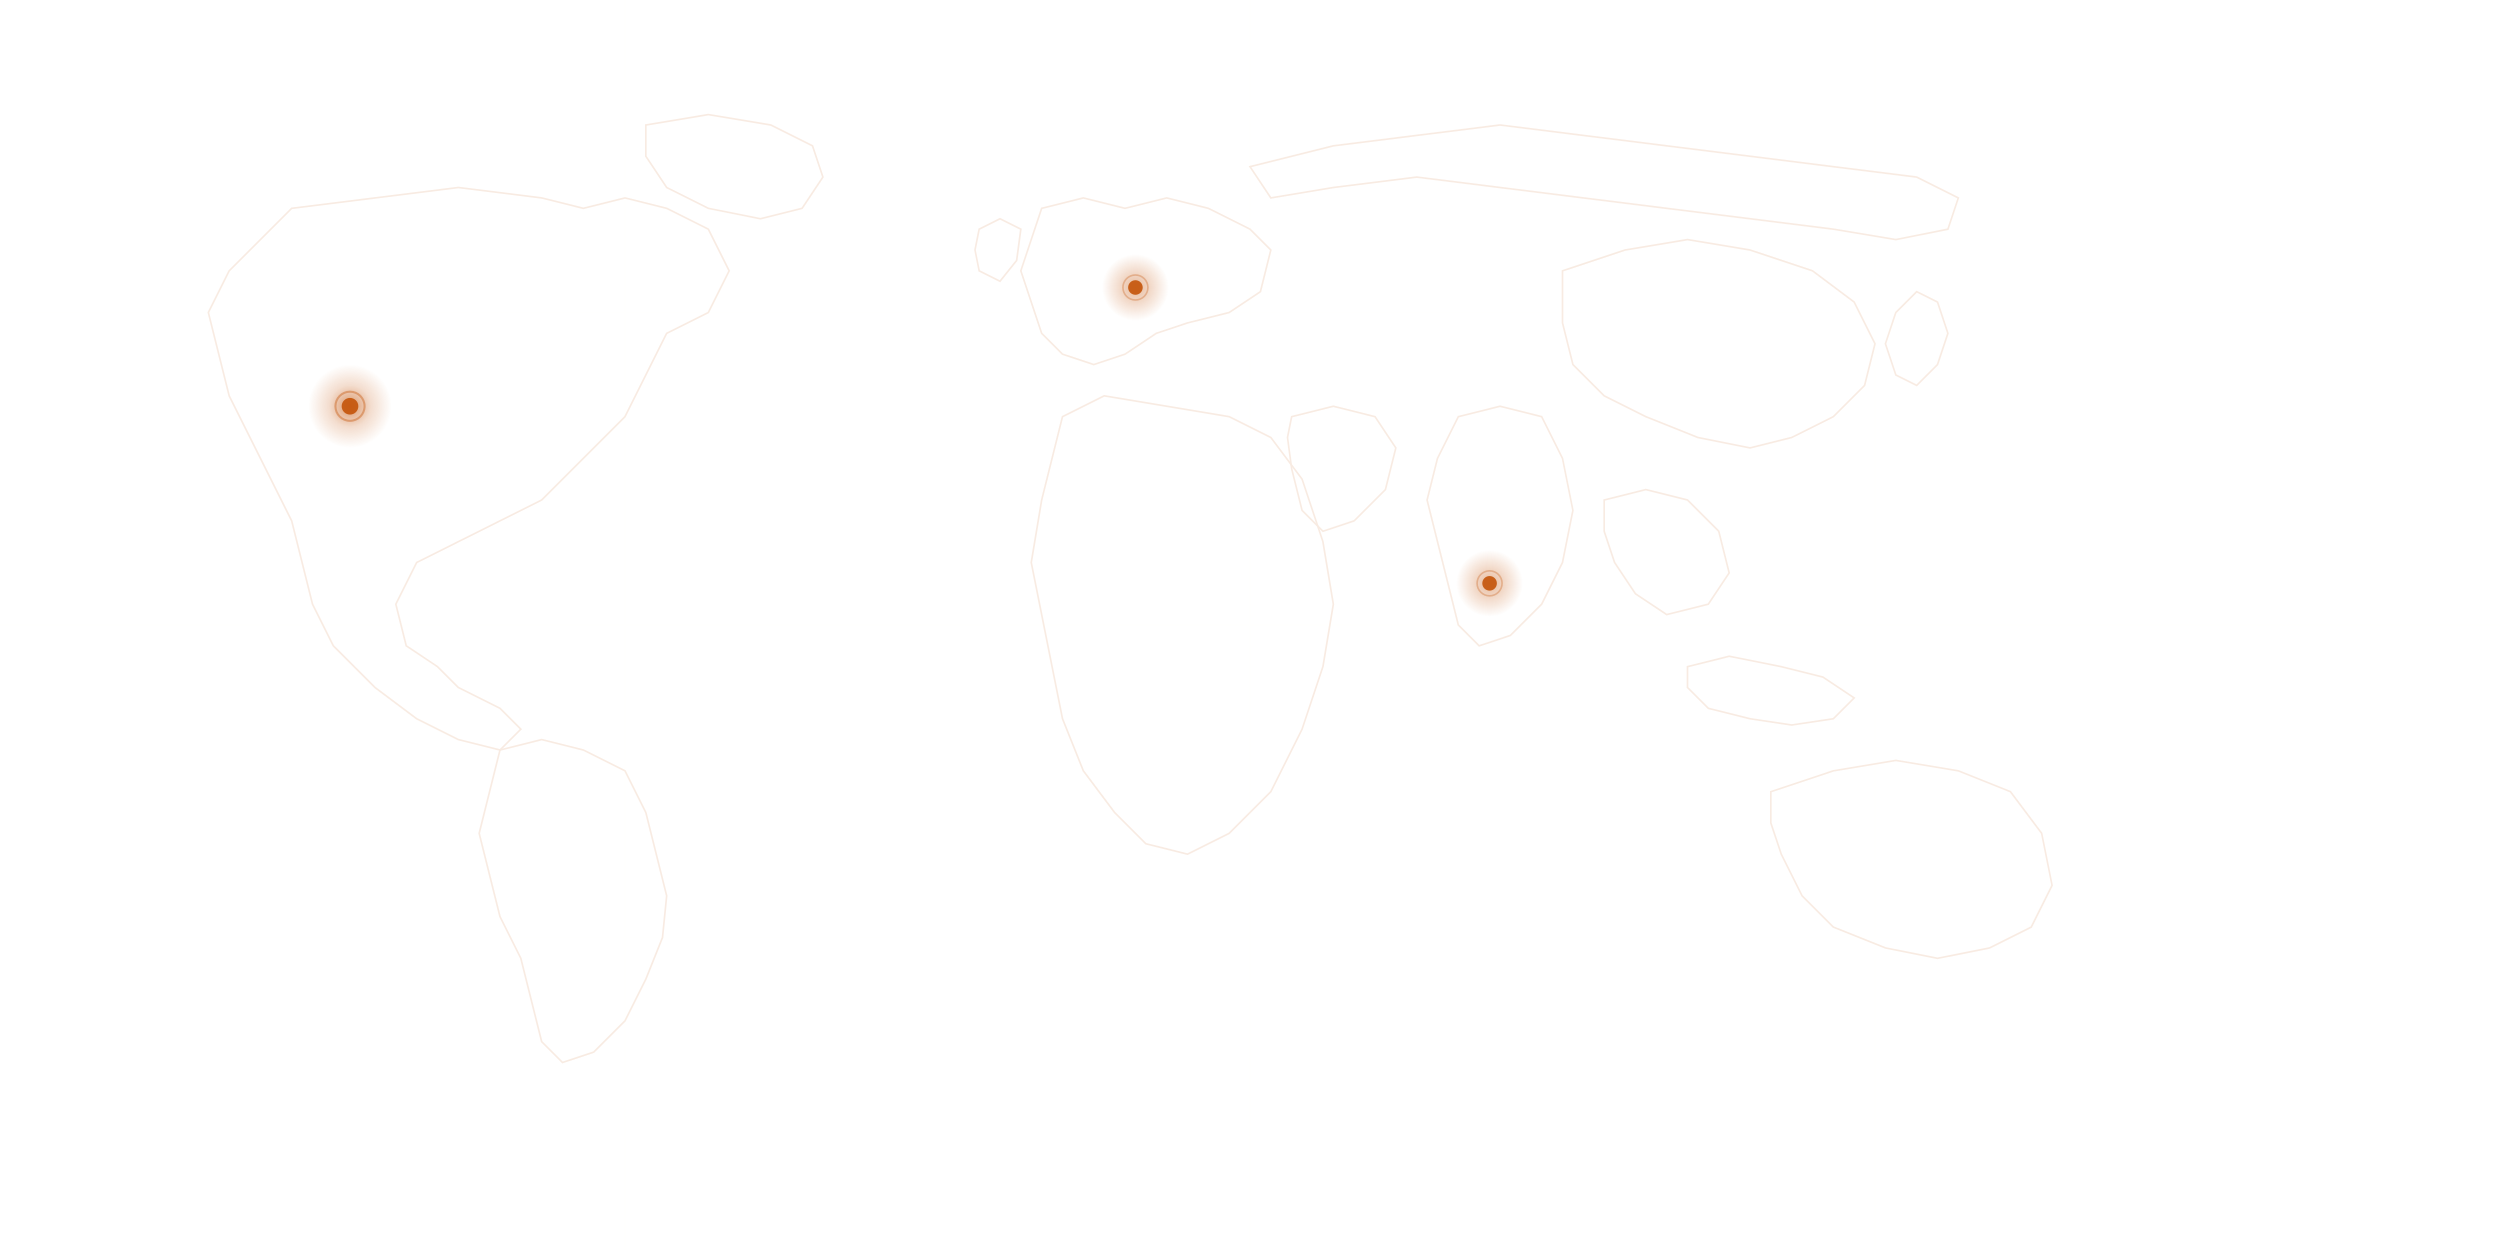
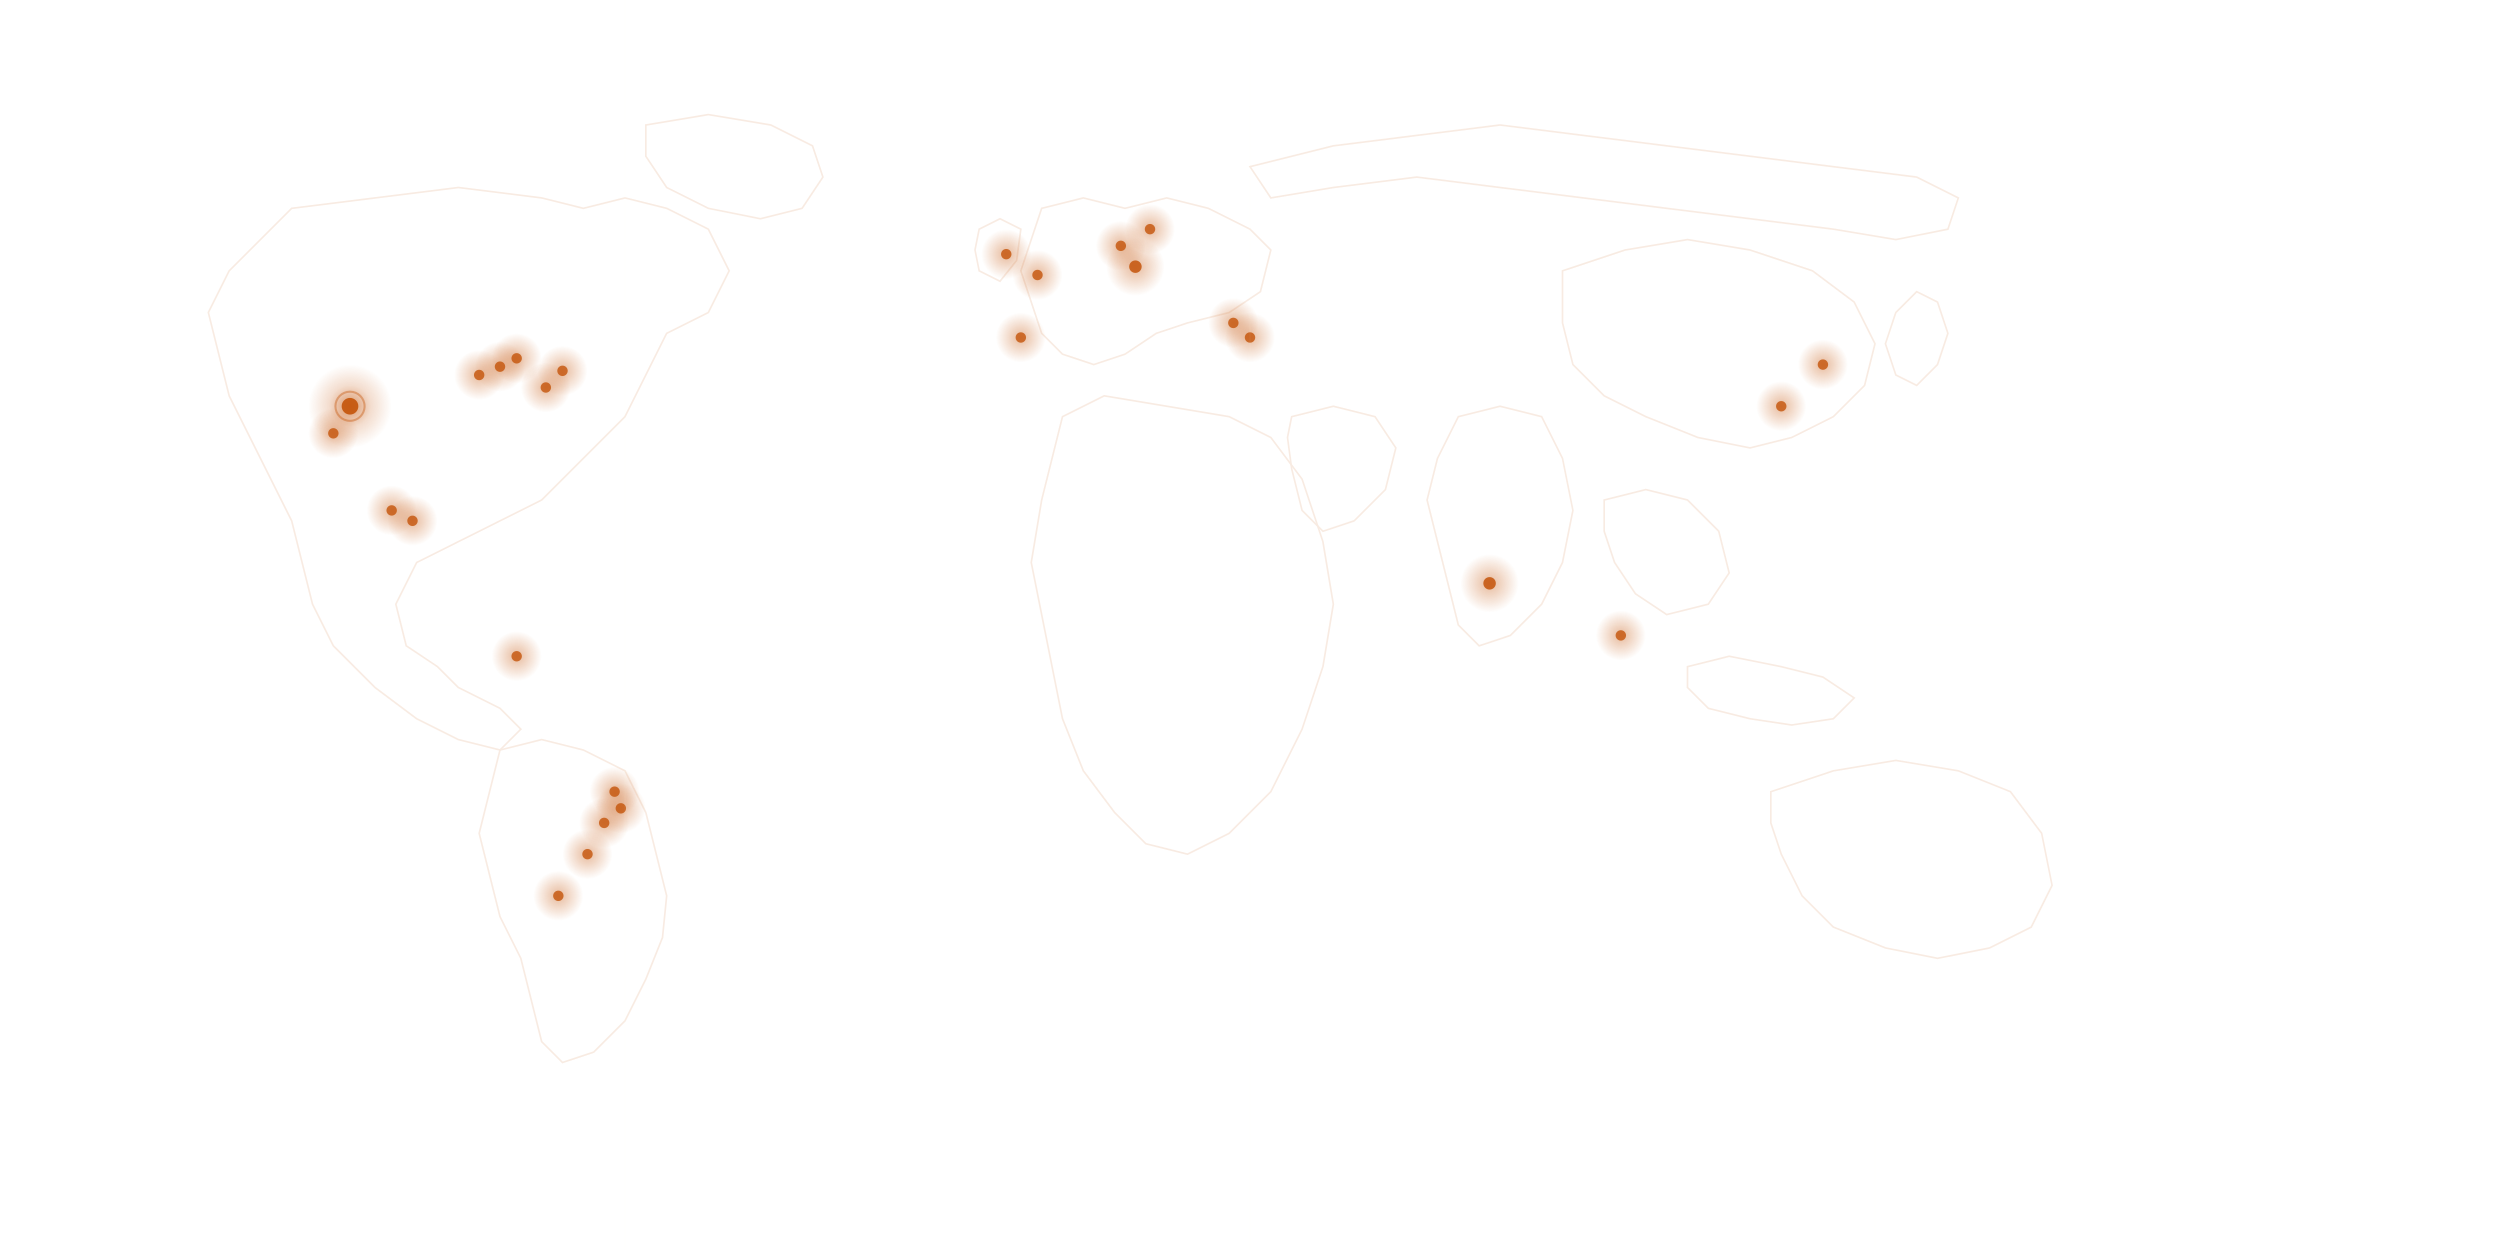
<svg xmlns="http://www.w3.org/2000/svg" viewBox="0 0 1200 600" fill="none">
  <g opacity="0.12" stroke="#C4540A" stroke-width="0.8" fill="none">
    <path d="M120,120 L140,100 L180,95 L220,90 L260,95 L280,100 L300,95 L320,100 L340,110 L350,130 L340,150 L320,160 L310,180 L300,200 L280,220 L260,240 L240,250 L220,260 L200,270 L190,290 L195,310 L210,320 L220,330 L240,340 L250,350 L240,360 L220,355 L200,345 L180,330 L160,310 L150,290 L145,270 L140,250 L130,230 L120,210 L110,190 L105,170 L100,150 L110,130 Z" />
    <path d="M310,60 L340,55 L370,60 L390,70 L395,85 L385,100 L365,105 L340,100 L320,90 L310,75 Z" />
    <path d="M240,360 L260,355 L280,360 L300,370 L310,390 L315,410 L320,430 L318,450 L310,470 L300,490 L285,505 L270,510 L260,500 L255,480 L250,460 L240,440 L235,420 L230,400 L235,380 Z" />
    <path d="M500,100 L520,95 L540,100 L560,95 L580,100 L600,110 L610,120 L605,140 L590,150 L570,155 L555,160 L540,170 L525,175 L510,170 L500,160 L495,145 L490,130 L495,115 Z" />
    <path d="M470,110 L480,105 L490,110 L488,125 L480,135 L470,130 L468,120 Z" />
    <path d="M510,200 L530,190 L560,195 L590,200 L610,210 L625,230 L635,260 L640,290 L635,320 L625,350 L610,380 L590,400 L570,410 L550,405 L535,390 L520,370 L510,345 L505,320 L500,295 L495,270 L500,240 L505,220 Z" />
    <path d="M620,200 L640,195 L660,200 L670,215 L665,235 L650,250 L635,255 L625,245 L620,225 L618,210 Z" />
    <path d="M700,200 L720,195 L740,200 L750,220 L755,245 L750,270 L740,290 L725,305 L710,310 L700,300 L695,280 L690,260 L685,240 L690,220 Z" />
    <path d="M770,240 L790,235 L810,240 L825,255 L830,275 L820,290 L800,295 L785,285 L775,270 L770,255 Z" />
    <path d="M750,130 L780,120 L810,115 L840,120 L870,130 L890,145 L900,165 L895,185 L880,200 L860,210 L840,215 L815,210 L790,200 L770,190 L755,175 L750,155 Z" />
    <path d="M910,150 L920,140 L930,145 L935,160 L930,175 L920,185 L910,180 L905,165 Z" />
    <path d="M850,380 L880,370 L910,365 L940,370 L965,380 L980,400 L985,425 L975,445 L955,455 L930,460 L905,455 L880,445 L865,430 L855,410 L850,395 Z" />
    <path d="M810,320 L830,315 L855,320 L875,325 L890,335 L880,345 L860,348 L840,345 L820,340 L810,330 Z" />
    <path d="M600,80 L640,70 L680,65 L720,60 L760,65 L800,70 L840,75 L880,80 L920,85 L940,95 L935,110 L910,115 L880,110 L840,105 L800,100 L760,95 L720,90 L680,85 L640,90 L610,95 Z" />
  </g>
  <defs>
    <radialGradient id="glow">
      <stop offset="0%" stop-color="#C4540A" stop-opacity="0.6" />
      <stop offset="50%" stop-color="#C4540A" stop-opacity="0.2" />
      <stop offset="100%" stop-color="#C4540A" stop-opacity="0" />
    </radialGradient>
    <radialGradient id="dot-glow">
      <stop offset="0%" stop-color="#C4540A" stop-opacity="0.4" />
      <stop offset="100%" stop-color="#C4540A" stop-opacity="0" />
    </radialGradient>
  </defs>
  <circle cx="168" cy="195" r="20" fill="url(#glow)" />
  <circle cx="168" cy="195" r="4" fill="#C4540A" opacity="0.9" />
  <circle cx="168" cy="195" r="7" stroke="#C4540A" stroke-width="1" fill="none" opacity="0.4">
    <animate attributeName="r" values="7;14;7" dur="3s" repeatCount="indefinite" />
    <animate attributeName="opacity" values="0.4;0;0.4" dur="3s" repeatCount="indefinite" />
  </circle>
-   <circle cx="545" cy="138" r="16" fill="url(#dot-glow)" />
-   <circle cx="545" cy="138" r="3.5" fill="#C4540A" opacity="0.9" />
-   <circle cx="545" cy="138" r="6" stroke="#C4540A" stroke-width="0.8" fill="none" opacity="0.3">
-     <animate attributeName="r" values="6;12;6" dur="3.5s" repeatCount="indefinite" />
-     <animate attributeName="opacity" values="0.3;0;0.3" dur="3.5s" repeatCount="indefinite" />
-   </circle>
-   <circle cx="715" cy="280" r="16" fill="url(#dot-glow)" />
-   <circle cx="715" cy="280" r="3.5" fill="#C4540A" opacity="0.9" />
-   <circle cx="715" cy="280" r="6" stroke="#C4540A" stroke-width="0.8" fill="none" opacity="0.3">
-     <animate attributeName="r" values="6;12;6" dur="4s" repeatCount="indefinite" />
-     <animate attributeName="opacity" values="0.3;0;0.3" dur="4s" repeatCount="indefinite" />
-   </circle>
+   <circle cx="160" cy="208" r="12" fill="url(#dot-glow)" />
+   <circle cx="160" cy="208" r="2.5" fill="#C4540A" opacity="0.8" />
+   <circle cx="230" cy="180" r="12" fill="url(#dot-glow)" />
+   <circle cx="230" cy="180" r="2.5" fill="#C4540A" opacity="0.8" />
+   <circle cx="240" cy="176" r="12" fill="url(#dot-glow)" />
+   <circle cx="240" cy="176" r="2.5" fill="#C4540A" opacity="0.8" />
+   <circle cx="270" cy="178" r="12" fill="url(#dot-glow)" />
+   <circle cx="270" cy="178" r="2.5" fill="#C4540A" opacity="0.8" />
+   <circle cx="262" cy="186" r="12" fill="url(#dot-glow)" />
+   <circle cx="262" cy="186" r="2.5" fill="#C4540A" opacity="0.8" />
+   <circle cx="248" cy="172" r="12" fill="url(#dot-glow)" />
+   <circle cx="248" cy="172" r="2.5" fill="#C4540A" opacity="0.8" />
+   <circle cx="198" cy="250" r="12" fill="url(#dot-glow)" />
+   <circle cx="198" cy="250" r="2.5" fill="#C4540A" opacity="0.8" />
+   <circle cx="188" cy="245" r="12" fill="url(#dot-glow)" />
+   <circle cx="188" cy="245" r="2.5" fill="#C4540A" opacity="0.8" />
+   <circle cx="248" cy="315" r="12" fill="url(#dot-glow)" />
+   <circle cx="248" cy="315" r="2.5" fill="#C4540A" opacity="0.8" />
+   <circle cx="290" cy="395" r="12" fill="url(#dot-glow)" />
+   <circle cx="290" cy="395" r="2.5" fill="#C4540A" opacity="0.8" />
+   <circle cx="298" cy="388" r="12" fill="url(#dot-glow)" />
+   <circle cx="298" cy="388" r="2.5" fill="#C4540A" opacity="0.8" />
+   <circle cx="295" cy="380" r="12" fill="url(#dot-glow)" />
+   <circle cx="295" cy="380" r="2.5" fill="#C4540A" opacity="0.8" />
+   <circle cx="282" cy="410" r="12" fill="url(#dot-glow)" />
+   <circle cx="282" cy="410" r="2.5" fill="#C4540A" opacity="0.8" />
+   <circle cx="268" cy="430" r="12" fill="url(#dot-glow)" />
+   <circle cx="268" cy="430" r="2.5" fill="#C4540A" opacity="0.8" />
+   <circle cx="483" cy="122" r="12" fill="url(#dot-glow)" />
+   <circle cx="483" cy="122" r="2.5" fill="#C4540A" opacity="0.8" />
+   <circle cx="498" cy="132" r="12" fill="url(#dot-glow)" />
+   <circle cx="498" cy="132" r="2.5" fill="#C4540A" opacity="0.8" />
+   <circle cx="545" cy="128" r="14" fill="url(#dot-glow)" />
+   <circle cx="545" cy="128" r="3" fill="#C4540A" opacity="0.85" />
+   <circle cx="538" cy="118" r="12" fill="url(#dot-glow)" />
+   <circle cx="538" cy="118" r="2.5" fill="#C4540A" opacity="0.8" />
+   <circle cx="552" cy="110" r="12" fill="url(#dot-glow)" />
+   <circle cx="552" cy="110" r="2.5" fill="#C4540A" opacity="0.8" />
+   <circle cx="490" cy="162" r="12" fill="url(#dot-glow)" />
+   <circle cx="490" cy="162" r="2.5" fill="#C4540A" opacity="0.8" />
+   <circle cx="600" cy="162" r="12" fill="url(#dot-glow)" />
+   <circle cx="600" cy="162" r="2.5" fill="#C4540A" opacity="0.8" />
+   <circle cx="592" cy="155" r="12" fill="url(#dot-glow)" />
+   <circle cx="592" cy="155" r="2.5" fill="#C4540A" opacity="0.8" />
+   <circle cx="715" cy="280" r="14" fill="url(#dot-glow)" />
+   <circle cx="715" cy="280" r="3" fill="#C4540A" opacity="0.85" />
+   <circle cx="778" cy="305" r="12" fill="url(#dot-glow)" />
+   <circle cx="778" cy="305" r="2.5" fill="#C4540A" opacity="0.8" />
+   <circle cx="855" cy="195" r="12" fill="url(#dot-glow)" />
+   <circle cx="855" cy="195" r="2.5" fill="#C4540A" opacity="0.8" />
+   <circle cx="875" cy="175" r="12" fill="url(#dot-glow)" />
+   <circle cx="875" cy="175" r="2.5" fill="#C4540A" opacity="0.8" />
  <g opacity="0.03" stroke="#F5F2EC">
    <line x1="0" y1="150" x2="1200" y2="150" />
    <line x1="0" y1="300" x2="1200" y2="300" />
    <line x1="0" y1="450" x2="1200" y2="450" />
    <line x1="300" y1="0" x2="300" y2="600" />
    <line x1="600" y1="0" x2="600" y2="600" />
    <line x1="900" y1="0" x2="900" y2="600" />
  </g>
</svg>
